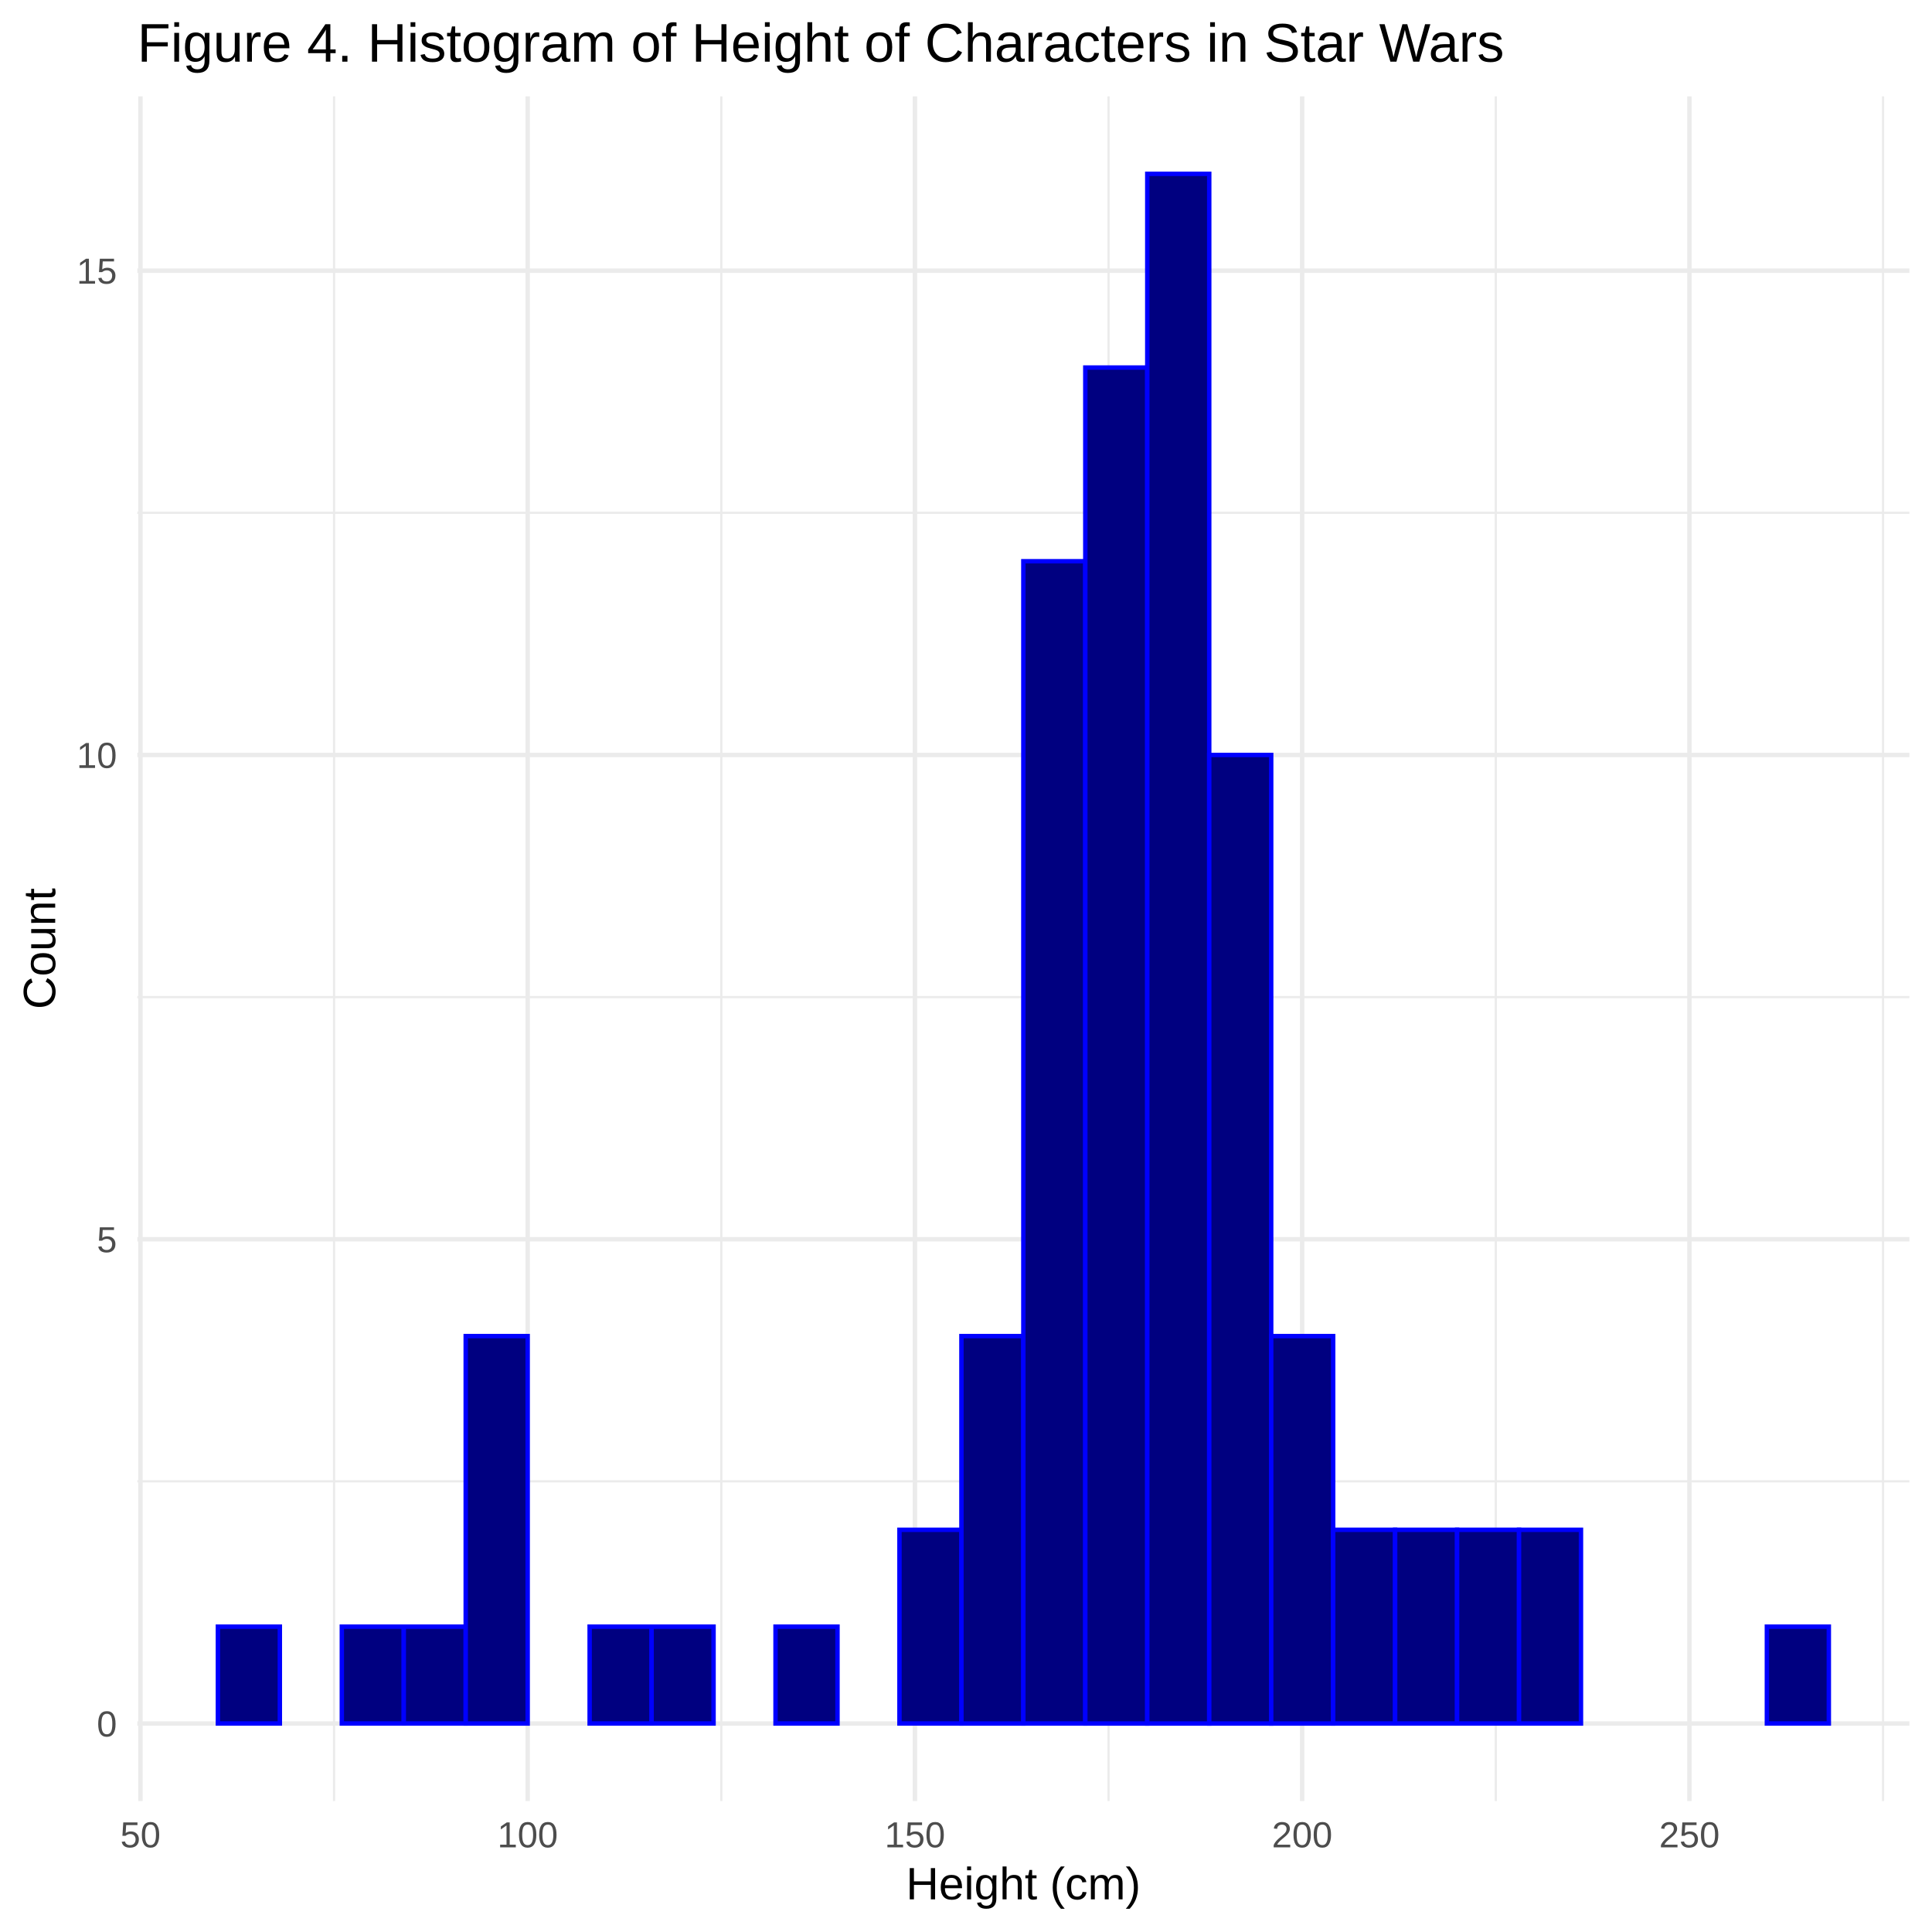
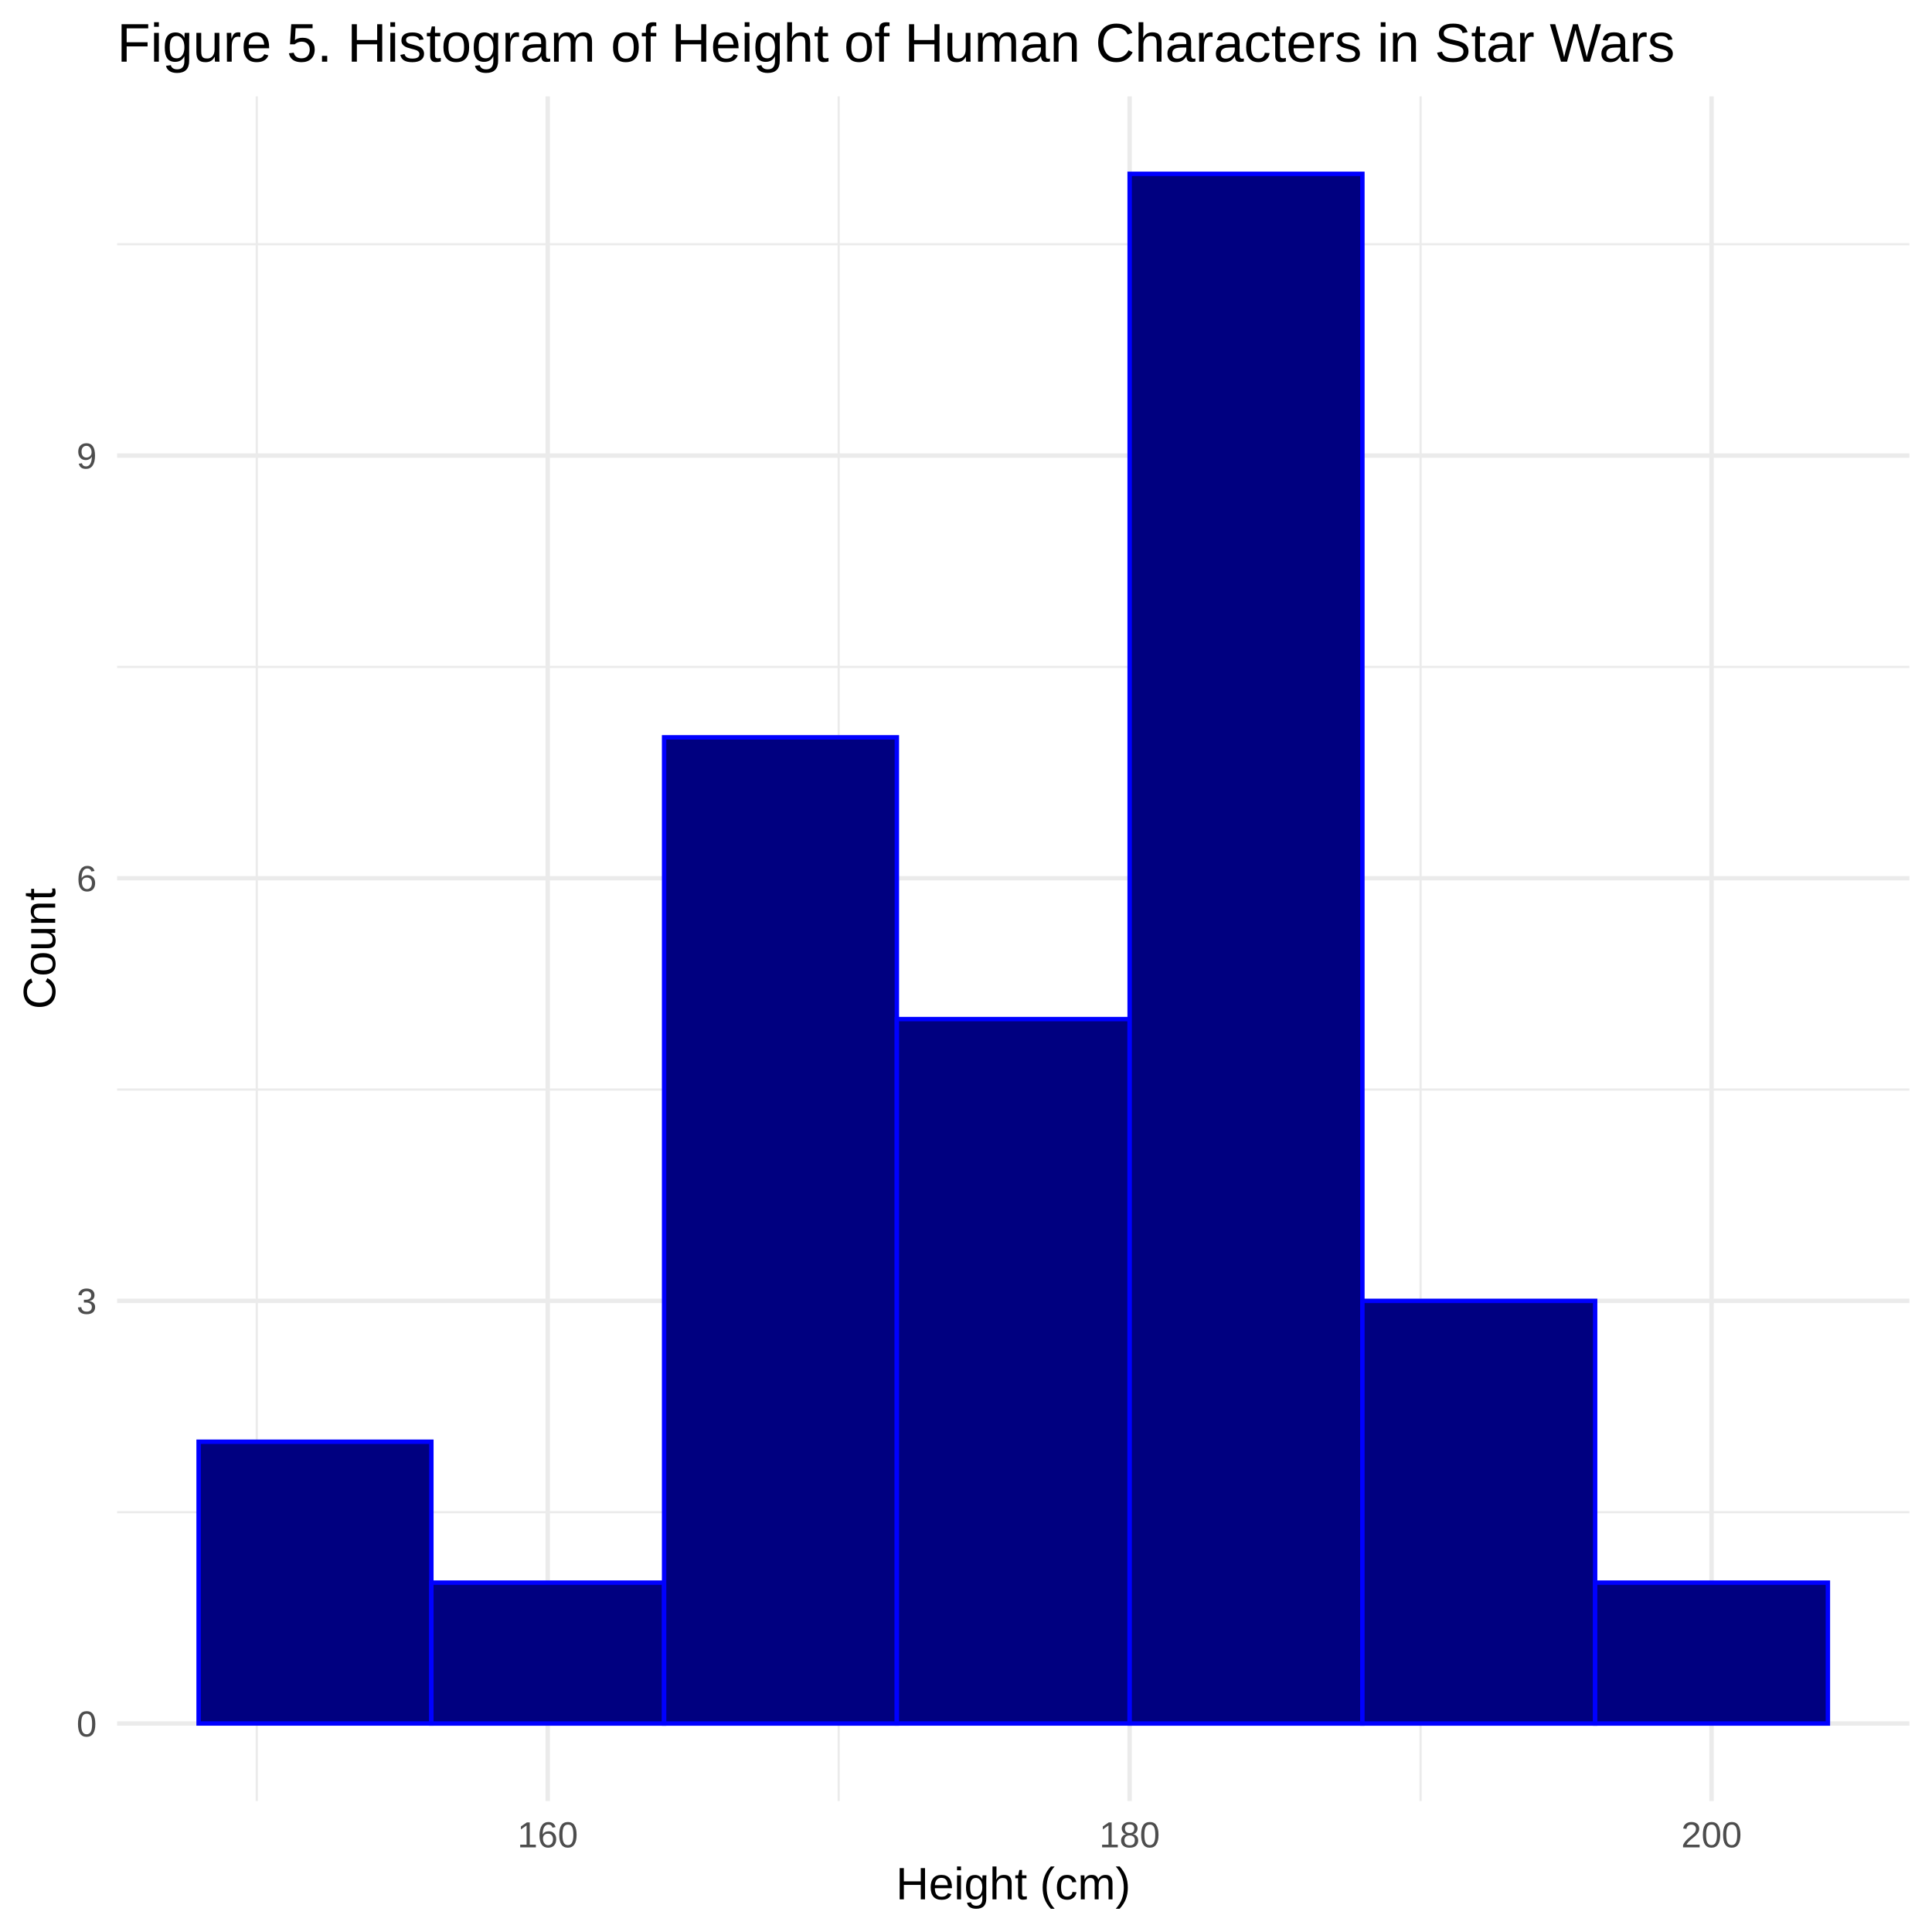
<svg xmlns="http://www.w3.org/2000/svg" class="svglite" width="468.00pt" height="468.00pt" viewBox="0 0 468.00 468.00">
  <defs>
    <style type="text/css">
    .svglite line, .svglite polyline, .svglite polygon, .svglite path, .svglite rect, .svglite circle {
      fill: none;
      stroke: #000000;
      stroke-linecap: round;
      stroke-linejoin: round;
      stroke-miterlimit: 10.00;
    }
    .svglite text {
      white-space: pre;
    }
  </style>
  </defs>
  <rect width="100%" height="100%" style="stroke: none; fill: #FFFFFF;" />
  <defs>
    <clipPath id="cpMC4wMHw0NjguMDB8MC4wMHw0NjguMDA=">
      <rect x="0.00" y="0.00" width="468.00" height="468.00" />
    </clipPath>
  </defs>
  <g clip-path="url(#cpMC4wMHw0NjguMDB8MC4wMHw0NjguMDA=)">
</g>
  <defs>
-     <clipPath id="cpMzMuMjd8NDYyLjUyfDIzLjM0fDQzNi4yNw==">
-       <rect x="33.27" y="23.34" width="429.25" height="412.93" />
+     <clipPath id="cpMjguMzd8NDYyLjUyfDIzLjM0fDQzNi4yNw==">
+       <rect x="28.37" y="23.34" width="434.15" height="412.93" />
    </clipPath>
  </defs>
-   <g clip-path="url(#cpMzMuMjd8NDYyLjUyfDIzLjM0fDQzNi4yNw==)">
-     <polyline points="33.27,358.84 462.52,358.84 " style="stroke-width: 0.53; stroke: #EBEBEB; stroke-linecap: butt;" />
-     <polyline points="33.27,241.53 462.52,241.53 " style="stroke-width: 0.53; stroke: #EBEBEB; stroke-linecap: butt;" />
-     <polyline points="33.27,124.22 462.52,124.22 " style="stroke-width: 0.53; stroke: #EBEBEB; stroke-linecap: butt;" />
-     <polyline points="80.92,436.27 80.92,23.34 " style="stroke-width: 0.53; stroke: #EBEBEB; stroke-linecap: butt;" />
-     <polyline points="174.73,436.27 174.73,23.34 " style="stroke-width: 0.53; stroke: #EBEBEB; stroke-linecap: butt;" />
-     <polyline points="268.53,436.27 268.53,23.34 " style="stroke-width: 0.53; stroke: #EBEBEB; stroke-linecap: butt;" />
-     <polyline points="362.34,436.27 362.34,23.34 " style="stroke-width: 0.53; stroke: #EBEBEB; stroke-linecap: butt;" />
-     <polyline points="456.14,436.27 456.14,23.34 " style="stroke-width: 0.53; stroke: #EBEBEB; stroke-linecap: butt;" />
-     <polyline points="33.27,417.50 462.52,417.50 " style="stroke-width: 1.07; stroke: #EBEBEB; stroke-linecap: butt;" />
-     <polyline points="33.27,300.19 462.52,300.19 " style="stroke-width: 1.07; stroke: #EBEBEB; stroke-linecap: butt;" />
-     <polyline points="33.27,182.88 462.52,182.88 " style="stroke-width: 1.07; stroke: #EBEBEB; stroke-linecap: butt;" />
-     <polyline points="33.27,65.57 462.52,65.57 " style="stroke-width: 1.07; stroke: #EBEBEB; stroke-linecap: butt;" />
-     <polyline points="34.02,436.27 34.02,23.34 " style="stroke-width: 1.07; stroke: #EBEBEB; stroke-linecap: butt;" />
-     <polyline points="127.82,436.27 127.82,23.34 " style="stroke-width: 1.07; stroke: #EBEBEB; stroke-linecap: butt;" />
-     <polyline points="221.63,436.27 221.63,23.34 " style="stroke-width: 1.07; stroke: #EBEBEB; stroke-linecap: butt;" />
-     <polyline points="315.43,436.27 315.43,23.34 " style="stroke-width: 1.07; stroke: #EBEBEB; stroke-linecap: butt;" />
-     <polyline points="409.24,436.27 409.24,23.34 " style="stroke-width: 1.07; stroke: #EBEBEB; stroke-linecap: butt;" />
-     <rect x="52.78" y="394.03" width="15.01" height="23.46" style="stroke-width: 1.07; stroke: #0000FF; stroke-linecap: butt; stroke-linejoin: miter; fill: #000080;" />
-     <rect x="67.79" y="417.50" width="15.01" height="0.00" style="stroke-width: 1.07; stroke: #0000FF; stroke-linecap: butt; stroke-linejoin: miter; fill: #000080;" />
-     <rect x="82.80" y="394.03" width="15.01" height="23.46" style="stroke-width: 1.07; stroke: #0000FF; stroke-linecap: butt; stroke-linejoin: miter; fill: #000080;" />
-     <rect x="97.81" y="394.03" width="15.01" height="23.46" style="stroke-width: 1.07; stroke: #0000FF; stroke-linecap: butt; stroke-linejoin: miter; fill: #000080;" />
-     <rect x="112.81" y="323.65" width="15.01" height="93.85" style="stroke-width: 1.07; stroke: #0000FF; stroke-linecap: butt; stroke-linejoin: miter; fill: #000080;" />
-     <rect x="127.82" y="417.50" width="15.01" height="0.00" style="stroke-width: 1.07; stroke: #0000FF; stroke-linecap: butt; stroke-linejoin: miter; fill: #000080;" />
-     <rect x="142.83" y="394.03" width="15.01" height="23.46" style="stroke-width: 1.07; stroke: #0000FF; stroke-linecap: butt; stroke-linejoin: miter; fill: #000080;" />
-     <rect x="157.84" y="394.03" width="15.01" height="23.46" style="stroke-width: 1.07; stroke: #0000FF; stroke-linecap: butt; stroke-linejoin: miter; fill: #000080;" />
-     <rect x="172.85" y="417.50" width="15.01" height="0.00" style="stroke-width: 1.07; stroke: #0000FF; stroke-linecap: butt; stroke-linejoin: miter; fill: #000080;" />
-     <rect x="187.86" y="394.03" width="15.01" height="23.46" style="stroke-width: 1.07; stroke: #0000FF; stroke-linecap: butt; stroke-linejoin: miter; fill: #000080;" />
-     <rect x="202.87" y="417.50" width="15.01" height="0.00" style="stroke-width: 1.07; stroke: #0000FF; stroke-linecap: butt; stroke-linejoin: miter; fill: #000080;" />
-     <rect x="217.88" y="370.57" width="15.01" height="46.92" style="stroke-width: 1.07; stroke: #0000FF; stroke-linecap: butt; stroke-linejoin: miter; fill: #000080;" />
-     <rect x="232.89" y="323.65" width="15.01" height="93.85" style="stroke-width: 1.07; stroke: #0000FF; stroke-linecap: butt; stroke-linejoin: miter; fill: #000080;" />
-     <rect x="247.89" y="135.95" width="15.01" height="281.54" style="stroke-width: 1.07; stroke: #0000FF; stroke-linecap: butt; stroke-linejoin: miter; fill: #000080;" />
-     <rect x="262.90" y="89.03" width="15.01" height="328.47" style="stroke-width: 1.07; stroke: #0000FF; stroke-linecap: butt; stroke-linejoin: miter; fill: #000080;" />
-     <rect x="277.91" y="42.11" width="15.01" height="375.39" style="stroke-width: 1.07; stroke: #0000FF; stroke-linecap: butt; stroke-linejoin: miter; fill: #000080;" />
-     <rect x="292.92" y="182.88" width="15.01" height="234.62" style="stroke-width: 1.07; stroke: #0000FF; stroke-linecap: butt; stroke-linejoin: miter; fill: #000080;" />
-     <rect x="307.93" y="323.65" width="15.01" height="93.85" style="stroke-width: 1.07; stroke: #0000FF; stroke-linecap: butt; stroke-linejoin: miter; fill: #000080;" />
-     <rect x="322.94" y="370.57" width="15.01" height="46.92" style="stroke-width: 1.07; stroke: #0000FF; stroke-linecap: butt; stroke-linejoin: miter; fill: #000080;" />
-     <rect x="337.95" y="370.57" width="15.01" height="46.92" style="stroke-width: 1.07; stroke: #0000FF; stroke-linecap: butt; stroke-linejoin: miter; fill: #000080;" />
-     <rect x="352.96" y="370.57" width="15.01" height="46.92" style="stroke-width: 1.07; stroke: #0000FF; stroke-linecap: butt; stroke-linejoin: miter; fill: #000080;" />
-     <rect x="367.96" y="370.57" width="15.01" height="46.92" style="stroke-width: 1.07; stroke: #0000FF; stroke-linecap: butt; stroke-linejoin: miter; fill: #000080;" />
-     <rect x="382.97" y="417.50" width="15.01" height="0.00" style="stroke-width: 1.07; stroke: #0000FF; stroke-linecap: butt; stroke-linejoin: miter; fill: #000080;" />
-     <rect x="397.98" y="417.50" width="15.01" height="0.00" style="stroke-width: 1.07; stroke: #0000FF; stroke-linecap: butt; stroke-linejoin: miter; fill: #000080;" />
-     <rect x="412.99" y="417.50" width="15.01" height="0.00" style="stroke-width: 1.07; stroke: #0000FF; stroke-linecap: butt; stroke-linejoin: miter; fill: #000080;" />
-     <rect x="428.00" y="394.03" width="15.01" height="23.46" style="stroke-width: 1.07; stroke: #0000FF; stroke-linecap: butt; stroke-linejoin: miter; fill: #000080;" />
+   <g clip-path="url(#cpMjguMzd8NDYyLjUyfDIzLjM0fDQzNi4yNw==)">
+     <polyline points="28.37,366.31 462.52,366.31 " style="stroke-width: 0.53; stroke: #EBEBEB; stroke-linecap: butt;" />
+     <polyline points="28.37,263.93 462.52,263.93 " style="stroke-width: 0.53; stroke: #EBEBEB; stroke-linecap: butt;" />
+     <polyline points="28.37,161.55 462.52,161.55 " style="stroke-width: 0.53; stroke: #EBEBEB; stroke-linecap: butt;" />
+     <polyline points="28.37,59.17 462.52,59.17 " style="stroke-width: 0.53; stroke: #EBEBEB; stroke-linecap: butt;" />
+     <polyline points="62.20,436.27 62.20,23.34 " style="stroke-width: 0.53; stroke: #EBEBEB; stroke-linecap: butt;" />
+     <polyline points="203.16,436.27 203.16,23.34 " style="stroke-width: 0.53; stroke: #EBEBEB; stroke-linecap: butt;" />
+     <polyline points="344.12,436.27 344.12,23.34 " style="stroke-width: 0.53; stroke: #EBEBEB; stroke-linecap: butt;" />
+     <polyline points="28.37,417.50 462.52,417.50 " style="stroke-width: 1.07; stroke: #EBEBEB; stroke-linecap: butt;" />
+     <polyline points="28.37,315.12 462.52,315.12 " style="stroke-width: 1.07; stroke: #EBEBEB; stroke-linecap: butt;" />
+     <polyline points="28.37,212.74 462.52,212.74 " style="stroke-width: 1.07; stroke: #EBEBEB; stroke-linecap: butt;" />
+     <polyline points="28.37,110.36 462.52,110.36 " style="stroke-width: 1.07; stroke: #EBEBEB; stroke-linecap: butt;" />
+     <polyline points="132.68,436.27 132.68,23.34 " style="stroke-width: 1.07; stroke: #EBEBEB; stroke-linecap: butt;" />
+     <polyline points="273.64,436.27 273.64,23.34 " style="stroke-width: 1.07; stroke: #EBEBEB; stroke-linecap: butt;" />
+     <polyline points="414.60,436.27 414.60,23.34 " style="stroke-width: 1.07; stroke: #EBEBEB; stroke-linecap: butt;" />
+     <rect x="48.11" y="349.24" width="56.38" height="68.25" style="stroke-width: 1.07; stroke: #0000FF; stroke-linecap: butt; stroke-linejoin: miter; fill: #000080;" />
+     <rect x="104.49" y="383.37" width="56.38" height="34.13" style="stroke-width: 1.07; stroke: #0000FF; stroke-linecap: butt; stroke-linejoin: miter; fill: #000080;" />
+     <rect x="160.87" y="178.61" width="56.38" height="238.89" style="stroke-width: 1.07; stroke: #0000FF; stroke-linecap: butt; stroke-linejoin: miter; fill: #000080;" />
+     <rect x="217.25" y="246.86" width="56.38" height="170.63" style="stroke-width: 1.07; stroke: #0000FF; stroke-linecap: butt; stroke-linejoin: miter; fill: #000080;" />
+     <rect x="273.64" y="42.11" width="56.38" height="375.39" style="stroke-width: 1.07; stroke: #0000FF; stroke-linecap: butt; stroke-linejoin: miter; fill: #000080;" />
+     <rect x="330.02" y="315.12" width="56.38" height="102.38" style="stroke-width: 1.07; stroke: #0000FF; stroke-linecap: butt; stroke-linejoin: miter; fill: #000080;" />
+     <rect x="386.40" y="383.37" width="56.38" height="34.13" style="stroke-width: 1.07; stroke: #0000FF; stroke-linecap: butt; stroke-linejoin: miter; fill: #000080;" />
  </g>
  <g clip-path="url(#cpMC4wMHw0NjguMDB8MC4wMHw0NjguMDA=)">
-     <text x="28.34" y="420.65" text-anchor="end" style="font-size: 8.80px;fill: #4D4D4D; font-family: &quot;Arial&quot;;" textLength="4.90px" lengthAdjust="spacingAndGlyphs">0</text>
-     <text x="28.34" y="303.34" text-anchor="end" style="font-size: 8.80px;fill: #4D4D4D; font-family: &quot;Arial&quot;;" textLength="4.90px" lengthAdjust="spacingAndGlyphs">5</text>
-     <text x="28.34" y="186.03" text-anchor="end" style="font-size: 8.80px;fill: #4D4D4D; font-family: &quot;Arial&quot;;" textLength="9.79px" lengthAdjust="spacingAndGlyphs">10</text>
-     <text x="28.34" y="68.72" text-anchor="end" style="font-size: 8.80px;fill: #4D4D4D; font-family: &quot;Arial&quot;;" textLength="9.79px" lengthAdjust="spacingAndGlyphs">15</text>
-     <text x="34.02" y="447.50" text-anchor="middle" style="font-size: 8.80px;fill: #4D4D4D; font-family: &quot;Arial&quot;;" textLength="9.79px" lengthAdjust="spacingAndGlyphs">50</text>
-     <text x="127.82" y="447.50" text-anchor="middle" style="font-size: 8.80px;fill: #4D4D4D; font-family: &quot;Arial&quot;;" textLength="14.69px" lengthAdjust="spacingAndGlyphs">100</text>
-     <text x="221.63" y="447.50" text-anchor="middle" style="font-size: 8.80px;fill: #4D4D4D; font-family: &quot;Arial&quot;;" textLength="14.69px" lengthAdjust="spacingAndGlyphs">150</text>
-     <text x="315.43" y="447.50" text-anchor="middle" style="font-size: 8.80px;fill: #4D4D4D; font-family: &quot;Arial&quot;;" textLength="14.69px" lengthAdjust="spacingAndGlyphs">200</text>
-     <text x="409.24" y="447.50" text-anchor="middle" style="font-size: 8.80px;fill: #4D4D4D; font-family: &quot;Arial&quot;;" textLength="14.69px" lengthAdjust="spacingAndGlyphs">250</text>
-     <text x="247.89" y="460.09" text-anchor="middle" style="font-size: 11.00px; font-family: &quot;Arial&quot;;" textLength="56.84px" lengthAdjust="spacingAndGlyphs">Height (cm)</text>
+     <text x="23.44" y="420.65" text-anchor="end" style="font-size: 8.80px;fill: #4D4D4D; font-family: &quot;Arial&quot;;" textLength="4.90px" lengthAdjust="spacingAndGlyphs">0</text>
+     <text x="23.44" y="318.27" text-anchor="end" style="font-size: 8.80px;fill: #4D4D4D; font-family: &quot;Arial&quot;;" textLength="4.90px" lengthAdjust="spacingAndGlyphs">3</text>
+     <text x="23.44" y="215.89" text-anchor="end" style="font-size: 8.80px;fill: #4D4D4D; font-family: &quot;Arial&quot;;" textLength="4.90px" lengthAdjust="spacingAndGlyphs">6</text>
+     <text x="23.44" y="113.51" text-anchor="end" style="font-size: 8.80px;fill: #4D4D4D; font-family: &quot;Arial&quot;;" textLength="4.90px" lengthAdjust="spacingAndGlyphs">9</text>
+     <text x="132.68" y="447.50" text-anchor="middle" style="font-size: 8.80px;fill: #4D4D4D; font-family: &quot;Arial&quot;;" textLength="14.69px" lengthAdjust="spacingAndGlyphs">160</text>
+     <text x="273.64" y="447.50" text-anchor="middle" style="font-size: 8.80px;fill: #4D4D4D; font-family: &quot;Arial&quot;;" textLength="14.69px" lengthAdjust="spacingAndGlyphs">180</text>
+     <text x="414.60" y="447.50" text-anchor="middle" style="font-size: 8.80px;fill: #4D4D4D; font-family: &quot;Arial&quot;;" textLength="14.69px" lengthAdjust="spacingAndGlyphs">200</text>
+     <text x="245.45" y="460.09" text-anchor="middle" style="font-size: 11.00px; font-family: &quot;Arial&quot;;" textLength="56.84px" lengthAdjust="spacingAndGlyphs">Height (cm)</text>
    <text transform="translate(13.37,229.80) rotate(-90)" text-anchor="middle" style="font-size: 11.00px; font-family: &quot;Arial&quot;;" textLength="29.35px" lengthAdjust="spacingAndGlyphs">Count</text>
-     <text x="33.27" y="14.94" style="font-size: 13.20px; font-family: &quot;Arial&quot;;" textLength="331.36px" lengthAdjust="spacingAndGlyphs">Figure 4. Histogram of Height of Characters in Star Wars</text>
+     <text x="28.37" y="14.94" style="font-size: 13.20px; font-family: &quot;Arial&quot;;" textLength="377.55px" lengthAdjust="spacingAndGlyphs">Figure 5. Histogram of Height of Human Characters in Star Wars</text>
  </g>
</svg>
